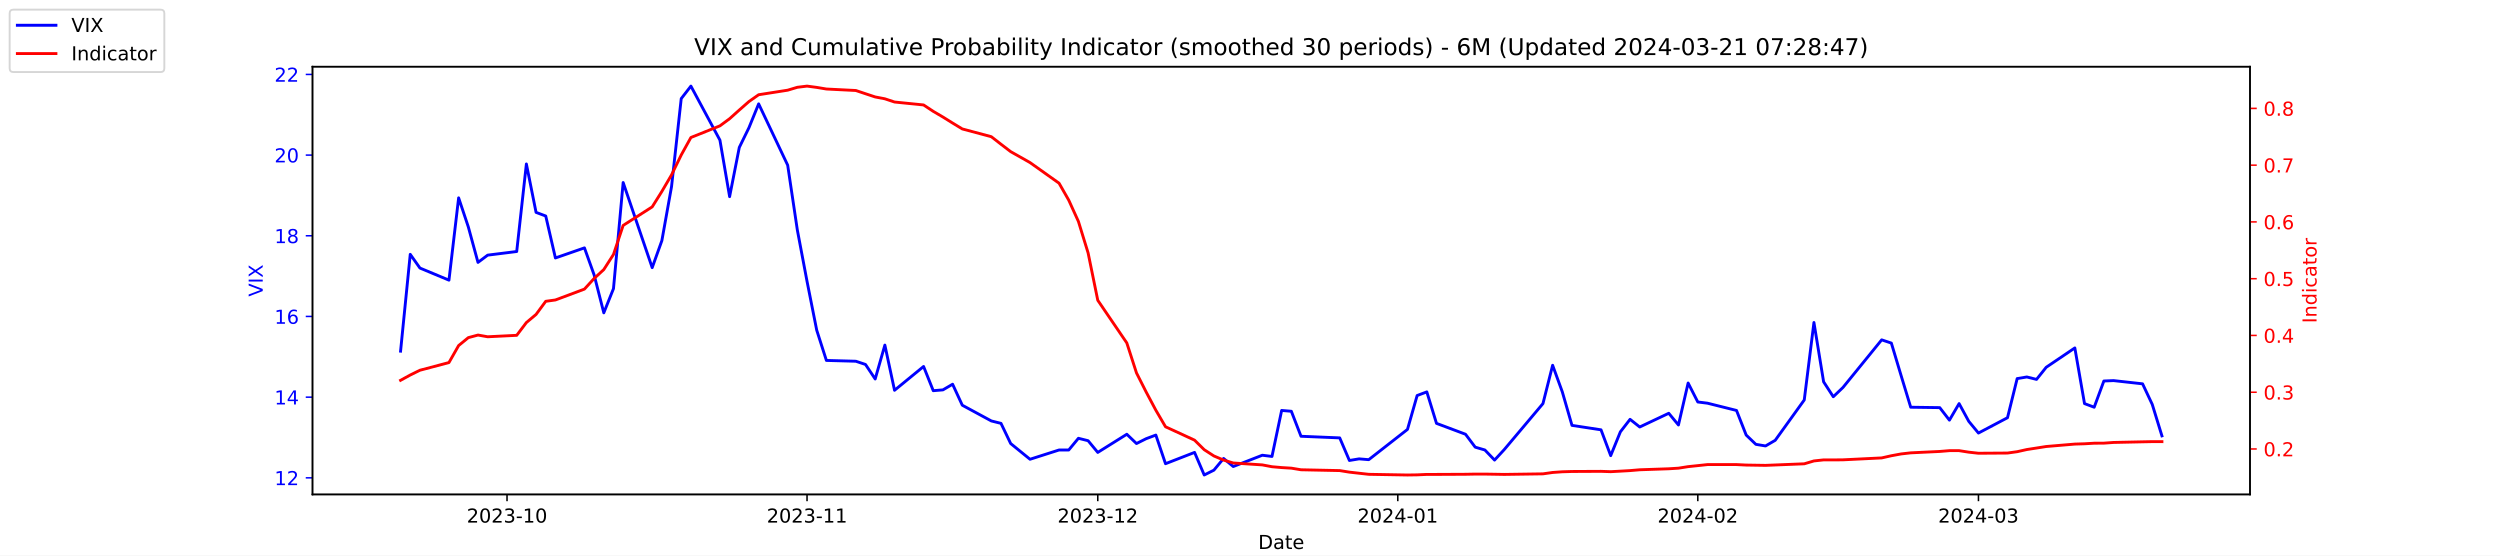
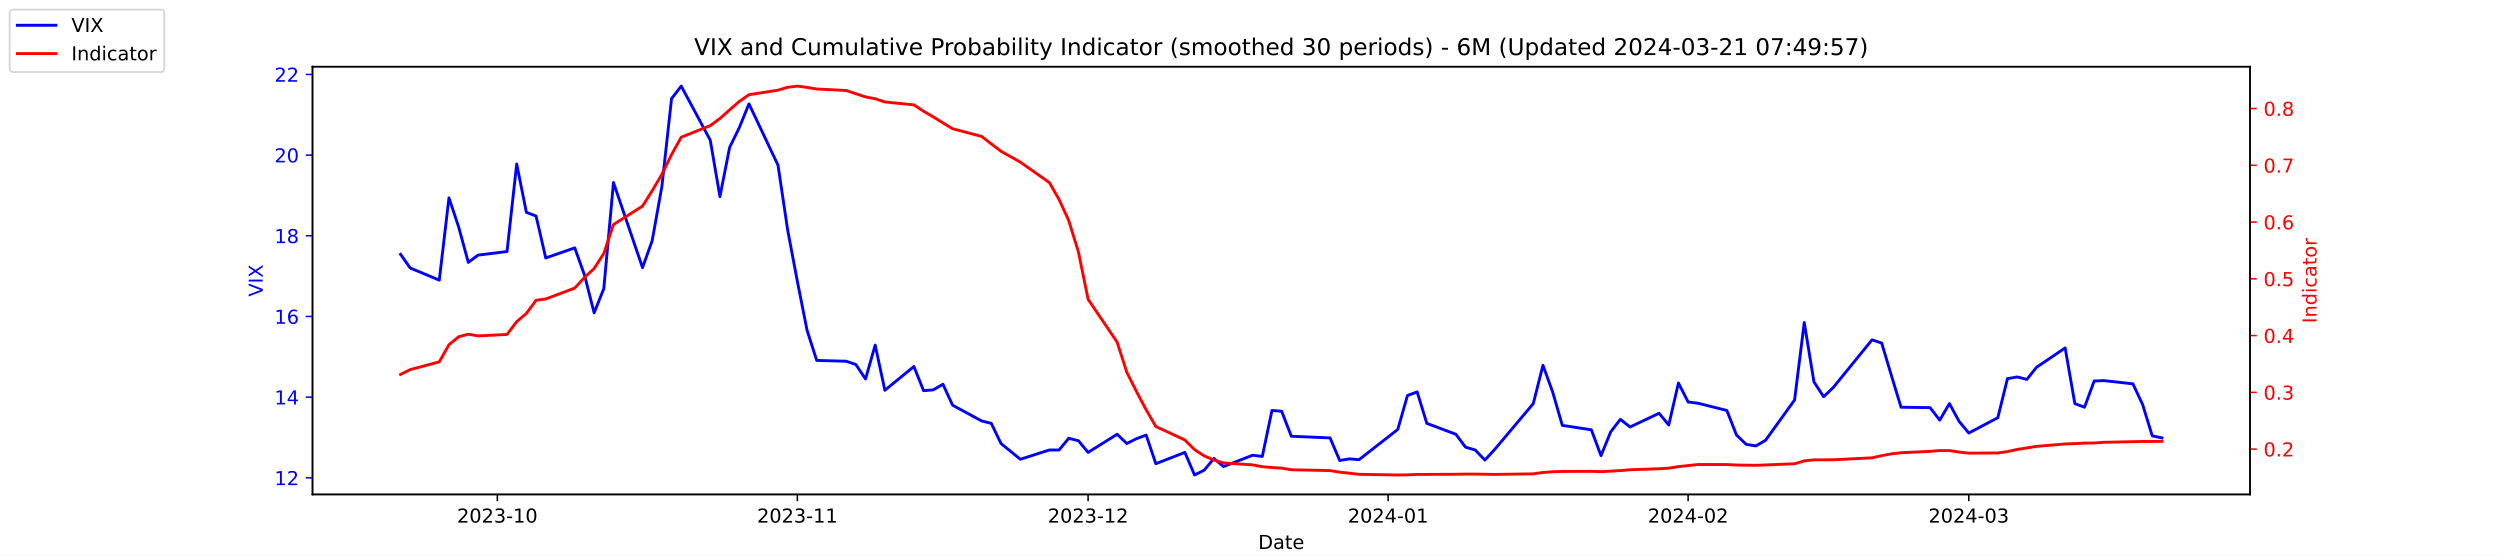
<svg xmlns="http://www.w3.org/2000/svg" xmlns:xlink="http://www.w3.org/1999/xlink" width="1296pt" height="288pt" viewBox="0 0 1296 288" version="1.1">
  <defs>
    <style type="text/css">*{stroke-linejoin: round; stroke-linecap: butt}</style>
  </defs>
  <g id="figure_1">
    <g id="patch_1">
      <path d="M 0 288  L 1296 288  L 1296 0  L 0 0  z " style="fill: #ffffff" />
    </g>
    <g id="axes_1">
      <g id="patch_2">
        <path d="M 162 256.32  L 1166.4 256.32  L 1166.4 34.56  L 162 34.56  z " style="fill: #ffffff" />
      </g>
      <g id="matplotlib.axis_1">
        <g id="xtick_1">
          <g id="line2d_1">
            <defs>
-               <path id="mf88216a9fb" d="M 0 0  L 0 3.5  " style="stroke: #000000; stroke-width: 0.8" />
+               <path id="mce1ae8ace6" d="M 0 0  L 0 3.5  " style="stroke: #000000; stroke-width: 0.8" />
            </defs>
            <g>
-               <use xlink:href="#mf88216a9fb" x="262.841" y="256.32" style="stroke: #000000; stroke-width: 0.8" />
+               <use xlink:href="#mce1ae8ace6" x="257.824" y="256.32" style="stroke: #000000; stroke-width: 0.8" />
            </g>
          </g>
          <g id="text_1">
-             <g transform="translate(241.95 270.9184) scale(0.1 -0.1)">
+             <g transform="translate(236.933 270.9184) scale(0.1 -0.1)">
              <defs>
                <path id="DejaVuSans-32" d="M 1228 531  L 3431 531  L 3431 0  L 469 0  L 469 531  Q 828 903 1448 1529  Q 2069 2156 2228 2338  Q 2531 2678 2651 2914  Q 2772 3150 2772 3378  Q 2772 3750 2511 3984  Q 2250 4219 1831 4219  Q 1534 4219 1204 4116  Q 875 4013 500 3803  L 500 4441  Q 881 4594 1212 4672  Q 1544 4750 1819 4750  Q 2544 4750 2975 4387  Q 3406 4025 3406 3419  Q 3406 3131 3298 2873  Q 3191 2616 2906 2266  Q 2828 2175 2409 1742  Q 1991 1309 1228 531  z " transform="scale(0.015625)" />
                <path id="DejaVuSans-30" d="M 2034 4250  Q 1547 4250 1301 3770  Q 1056 3291 1056 2328  Q 1056 1369 1301 889  Q 1547 409 2034 409  Q 2525 409 2770 889  Q 3016 1369 3016 2328  Q 3016 3291 2770 3770  Q 2525 4250 2034 4250  z M 2034 4750  Q 2819 4750 3233 4129  Q 3647 3509 3647 2328  Q 3647 1150 3233 529  Q 2819 -91 2034 -91  Q 1250 -91 836 529  Q 422 1150 422 2328  Q 422 3509 836 4129  Q 1250 4750 2034 4750  z " transform="scale(0.015625)" />
                <path id="DejaVuSans-33" d="M 2597 2516  Q 3050 2419 3304 2112  Q 3559 1806 3559 1356  Q 3559 666 3084 287  Q 2609 -91 1734 -91  Q 1441 -91 1130 -33  Q 819 25 488 141  L 488 750  Q 750 597 1062 519  Q 1375 441 1716 441  Q 2309 441 2620 675  Q 2931 909 2931 1356  Q 2931 1769 2642 2001  Q 2353 2234 1838 2234  L 1294 2234  L 1294 2753  L 1863 2753  Q 2328 2753 2575 2939  Q 2822 3125 2822 3475  Q 2822 3834 2567 4026  Q 2313 4219 1838 4219  Q 1578 4219 1281 4162  Q 984 4106 628 3988  L 628 4550  Q 988 4650 1302 4700  Q 1616 4750 1894 4750  Q 2613 4750 3031 4423  Q 3450 4097 3450 3541  Q 3450 3153 3228 2886  Q 3006 2619 2597 2516  z " transform="scale(0.015625)" />
                <path id="DejaVuSans-2d" d="M 313 2009  L 1997 2009  L 1997 1497  L 313 1497  L 313 2009  z " transform="scale(0.015625)" />
                <path id="DejaVuSans-31" d="M 794 531  L 1825 531  L 1825 4091  L 703 3866  L 703 4441  L 1819 4666  L 2450 4666  L 2450 531  L 3481 531  L 3481 0  L 794 0  L 794 531  z " transform="scale(0.015625)" />
              </defs>
              <use xlink:href="#DejaVuSans-32" />
              <use xlink:href="#DejaVuSans-30" x="63.623" />
              <use xlink:href="#DejaVuSans-32" x="127.246" />
              <use xlink:href="#DejaVuSans-33" x="190.869" />
              <use xlink:href="#DejaVuSans-2d" x="254.492" />
              <use xlink:href="#DejaVuSans-31" x="290.576" />
              <use xlink:href="#DejaVuSans-30" x="354.199" />
            </g>
          </g>
        </g>
        <g id="xtick_2">
          <g id="line2d_2">
            <g>
-               <use xlink:href="#mf88216a9fb" x="418.368" y="256.32" style="stroke: #000000; stroke-width: 0.8" />
+               <use xlink:href="#mce1ae8ace6" x="413.351" y="256.32" style="stroke: #000000; stroke-width: 0.8" />
            </g>
          </g>
          <g id="text_2">
-             <g transform="translate(397.4764 270.9184) scale(0.1 -0.1)">
+             <g transform="translate(392.4594 270.9184) scale(0.1 -0.1)">
              <use xlink:href="#DejaVuSans-32" />
              <use xlink:href="#DejaVuSans-30" x="63.623" />
              <use xlink:href="#DejaVuSans-32" x="127.246" />
              <use xlink:href="#DejaVuSans-33" x="190.869" />
              <use xlink:href="#DejaVuSans-2d" x="254.492" />
              <use xlink:href="#DejaVuSans-31" x="290.576" />
              <use xlink:href="#DejaVuSans-31" x="354.199" />
            </g>
          </g>
        </g>
        <g id="xtick_3">
          <g id="line2d_3">
            <g>
-               <use xlink:href="#mf88216a9fb" x="569.086" y="256.32" style="stroke: #000000; stroke-width: 0.8" />
+               <use xlink:href="#mce1ae8ace6" x="564.069" y="256.32" style="stroke: #000000; stroke-width: 0.8" />
            </g>
          </g>
          <g id="text_3">
-             <g transform="translate(548.195 270.9184) scale(0.1 -0.1)">
+             <g transform="translate(543.178 270.9184) scale(0.1 -0.1)">
              <use xlink:href="#DejaVuSans-32" />
              <use xlink:href="#DejaVuSans-30" x="63.623" />
              <use xlink:href="#DejaVuSans-32" x="127.246" />
              <use xlink:href="#DejaVuSans-33" x="190.869" />
              <use xlink:href="#DejaVuSans-2d" x="254.492" />
              <use xlink:href="#DejaVuSans-31" x="290.576" />
              <use xlink:href="#DejaVuSans-32" x="354.199" />
            </g>
          </g>
        </g>
        <g id="xtick_4">
          <g id="line2d_4">
            <g>
-               <use xlink:href="#mf88216a9fb" x="724.613" y="256.32" style="stroke: #000000; stroke-width: 0.8" />
+               <use xlink:href="#mce1ae8ace6" x="719.596" y="256.32" style="stroke: #000000; stroke-width: 0.8" />
            </g>
          </g>
          <g id="text_4">
-             <g transform="translate(703.7214 270.9184) scale(0.1 -0.1)">
+             <g transform="translate(698.7044 270.9184) scale(0.1 -0.1)">
              <defs>
                <path id="DejaVuSans-34" d="M 2419 4116  L 825 1625  L 2419 1625  L 2419 4116  z M 2253 4666  L 3047 4666  L 3047 1625  L 3713 1625  L 3713 1100  L 3047 1100  L 3047 0  L 2419 0  L 2419 1100  L 313 1100  L 313 1709  L 2253 4666  z " transform="scale(0.015625)" />
              </defs>
              <use xlink:href="#DejaVuSans-32" />
              <use xlink:href="#DejaVuSans-30" x="63.623" />
              <use xlink:href="#DejaVuSans-32" x="127.246" />
              <use xlink:href="#DejaVuSans-34" x="190.869" />
              <use xlink:href="#DejaVuSans-2d" x="254.492" />
              <use xlink:href="#DejaVuSans-30" x="290.576" />
              <use xlink:href="#DejaVuSans-31" x="354.199" />
            </g>
          </g>
        </g>
        <g id="xtick_5">
          <g id="line2d_5">
            <g>
-               <use xlink:href="#mf88216a9fb" x="880.139" y="256.32" style="stroke: #000000; stroke-width: 0.8" />
+               <use xlink:href="#mce1ae8ace6" x="875.122" y="256.32" style="stroke: #000000; stroke-width: 0.8" />
            </g>
          </g>
          <g id="text_5">
-             <g transform="translate(859.2479 270.9184) scale(0.1 -0.1)">
+             <g transform="translate(854.2309 270.9184) scale(0.1 -0.1)">
              <use xlink:href="#DejaVuSans-32" />
              <use xlink:href="#DejaVuSans-30" x="63.623" />
              <use xlink:href="#DejaVuSans-32" x="127.246" />
              <use xlink:href="#DejaVuSans-34" x="190.869" />
              <use xlink:href="#DejaVuSans-2d" x="254.492" />
              <use xlink:href="#DejaVuSans-30" x="290.576" />
              <use xlink:href="#DejaVuSans-32" x="354.199" />
            </g>
          </g>
        </g>
        <g id="xtick_6">
          <g id="line2d_6">
            <g>
-               <use xlink:href="#mf88216a9fb" x="1025.632" y="256.32" style="stroke: #000000; stroke-width: 0.8" />
+               <use xlink:href="#mce1ae8ace6" x="1020.615" y="256.32" style="stroke: #000000; stroke-width: 0.8" />
            </g>
          </g>
          <g id="text_6">
-             <g transform="translate(1004.74 270.9184) scale(0.1 -0.1)">
+             <g transform="translate(999.7234 270.9184) scale(0.1 -0.1)">
              <use xlink:href="#DejaVuSans-32" />
              <use xlink:href="#DejaVuSans-30" x="63.623" />
              <use xlink:href="#DejaVuSans-32" x="127.246" />
              <use xlink:href="#DejaVuSans-34" x="190.869" />
              <use xlink:href="#DejaVuSans-2d" x="254.492" />
              <use xlink:href="#DejaVuSans-30" x="290.576" />
              <use xlink:href="#DejaVuSans-33" x="354.199" />
            </g>
          </g>
        </g>
        <g id="text_7">
          <g transform="translate(652.2492 284.5966) scale(0.1 -0.1)">
            <defs>
              <path id="DejaVuSans-44" d="M 1259 4147  L 1259 519  L 2022 519  Q 2988 519 3436 956  Q 3884 1394 3884 2338  Q 3884 3275 3436 3711  Q 2988 4147 2022 4147  L 1259 4147  z M 628 4666  L 1925 4666  Q 3281 4666 3915 4102  Q 4550 3538 4550 2338  Q 4550 1131 3912 565  Q 3275 0 1925 0  L 628 0  L 628 4666  z " transform="scale(0.015625)" />
              <path id="DejaVuSans-61" d="M 2194 1759  Q 1497 1759 1228 1600  Q 959 1441 959 1056  Q 959 750 1161 570  Q 1363 391 1709 391  Q 2188 391 2477 730  Q 2766 1069 2766 1631  L 2766 1759  L 2194 1759  z M 3341 1997  L 3341 0  L 2766 0  L 2766 531  Q 2569 213 2275 61  Q 1981 -91 1556 -91  Q 1019 -91 701 211  Q 384 513 384 1019  Q 384 1609 779 1909  Q 1175 2209 1959 2209  L 2766 2209  L 2766 2266  Q 2766 2663 2505 2880  Q 2244 3097 1772 3097  Q 1472 3097 1187 3025  Q 903 2953 641 2809  L 641 3341  Q 956 3463 1253 3523  Q 1550 3584 1831 3584  Q 2591 3584 2966 3190  Q 3341 2797 3341 1997  z " transform="scale(0.015625)" />
              <path id="DejaVuSans-74" d="M 1172 4494  L 1172 3500  L 2356 3500  L 2356 3053  L 1172 3053  L 1172 1153  Q 1172 725 1289 603  Q 1406 481 1766 481  L 2356 481  L 2356 0  L 1766 0  Q 1100 0 847 248  Q 594 497 594 1153  L 594 3053  L 172 3053  L 172 3500  L 594 3500  L 594 4494  L 1172 4494  z " transform="scale(0.015625)" />
              <path id="DejaVuSans-65" d="M 3597 1894  L 3597 1613  L 953 1613  Q 991 1019 1311 708  Q 1631 397 2203 397  Q 2534 397 2845 478  Q 3156 559 3463 722  L 3463 178  Q 3153 47 2828 -22  Q 2503 -91 2169 -91  Q 1331 -91 842 396  Q 353 884 353 1716  Q 353 2575 817 3079  Q 1281 3584 2069 3584  Q 2775 3584 3186 3129  Q 3597 2675 3597 1894  z M 3022 2063  Q 3016 2534 2758 2815  Q 2500 3097 2075 3097  Q 1594 3097 1305 2825  Q 1016 2553 972 2059  L 3022 2063  z " transform="scale(0.015625)" />
            </defs>
            <use xlink:href="#DejaVuSans-44" />
            <use xlink:href="#DejaVuSans-61" x="77.002" />
            <use xlink:href="#DejaVuSans-74" x="138.281" />
            <use xlink:href="#DejaVuSans-65" x="177.49" />
          </g>
        </g>
      </g>
      <g id="matplotlib.axis_2">
        <g id="ytick_1">
          <g id="line2d_7">
            <defs>
-               <path id="ma5b65860d1" d="M 0 0  L -3.5 0  " style="stroke: #0000ff; stroke-width: 0.8" />
+               <path id="m401f6571e8" d="M 0 0  L -3.5 0  " style="stroke: #0000ff; stroke-width: 0.8" />
            </defs>
            <g>
-               <use xlink:href="#ma5b65860d1" x="162" y="247.704" style="fill: #0000ff; stroke: #0000ff; stroke-width: 0.8" />
+               <use xlink:href="#m401f6571e8" x="162" y="247.704" style="fill: #0000ff; stroke: #0000ff; stroke-width: 0.8" />
            </g>
          </g>
          <g id="text_8">
            <g style="fill: #0000ff" transform="translate(142.275 251.5031) scale(0.1 -0.1)">
              <use xlink:href="#DejaVuSans-31" />
              <use xlink:href="#DejaVuSans-32" x="63.623" />
            </g>
          </g>
        </g>
        <g id="ytick_2">
          <g id="line2d_8">
            <g>
-               <use xlink:href="#ma5b65860d1" x="162" y="205.878" style="fill: #0000ff; stroke: #0000ff; stroke-width: 0.8" />
+               <use xlink:href="#m401f6571e8" x="162" y="205.878" style="fill: #0000ff; stroke: #0000ff; stroke-width: 0.8" />
            </g>
          </g>
          <g id="text_9">
            <g style="fill: #0000ff" transform="translate(142.275 209.6774) scale(0.1 -0.1)">
              <use xlink:href="#DejaVuSans-31" />
              <use xlink:href="#DejaVuSans-34" x="63.623" />
            </g>
          </g>
        </g>
        <g id="ytick_3">
          <g id="line2d_9">
            <g>
-               <use xlink:href="#ma5b65860d1" x="162" y="164.052" style="fill: #0000ff; stroke: #0000ff; stroke-width: 0.8" />
+               <use xlink:href="#m401f6571e8" x="162" y="164.052" style="fill: #0000ff; stroke: #0000ff; stroke-width: 0.8" />
            </g>
          </g>
          <g id="text_10">
            <g style="fill: #0000ff" transform="translate(142.275 167.8517) scale(0.1 -0.1)">
              <defs>
                <path id="DejaVuSans-36" d="M 2113 2584  Q 1688 2584 1439 2293  Q 1191 2003 1191 1497  Q 1191 994 1439 701  Q 1688 409 2113 409  Q 2538 409 2786 701  Q 3034 994 3034 1497  Q 3034 2003 2786 2293  Q 2538 2584 2113 2584  z M 3366 4563  L 3366 3988  Q 3128 4100 2886 4159  Q 2644 4219 2406 4219  Q 1781 4219 1451 3797  Q 1122 3375 1075 2522  Q 1259 2794 1537 2939  Q 1816 3084 2150 3084  Q 2853 3084 3261 2657  Q 3669 2231 3669 1497  Q 3669 778 3244 343  Q 2819 -91 2113 -91  Q 1303 -91 875 529  Q 447 1150 447 2328  Q 447 3434 972 4092  Q 1497 4750 2381 4750  Q 2619 4750 2861 4703  Q 3103 4656 3366 4563  z " transform="scale(0.015625)" />
              </defs>
              <use xlink:href="#DejaVuSans-31" />
              <use xlink:href="#DejaVuSans-36" x="63.623" />
            </g>
          </g>
        </g>
        <g id="ytick_4">
          <g id="line2d_10">
            <g>
-               <use xlink:href="#ma5b65860d1" x="162" y="122.227" style="fill: #0000ff; stroke: #0000ff; stroke-width: 0.8" />
+               <use xlink:href="#m401f6571e8" x="162" y="122.227" style="fill: #0000ff; stroke: #0000ff; stroke-width: 0.8" />
            </g>
          </g>
          <g id="text_11">
            <g style="fill: #0000ff" transform="translate(142.275 126.0259) scale(0.1 -0.1)">
              <defs>
                <path id="DejaVuSans-38" d="M 2034 2216  Q 1584 2216 1326 1975  Q 1069 1734 1069 1313  Q 1069 891 1326 650  Q 1584 409 2034 409  Q 2484 409 2743 651  Q 3003 894 3003 1313  Q 3003 1734 2745 1975  Q 2488 2216 2034 2216  z M 1403 2484  Q 997 2584 770 2862  Q 544 3141 544 3541  Q 544 4100 942 4425  Q 1341 4750 2034 4750  Q 2731 4750 3128 4425  Q 3525 4100 3525 3541  Q 3525 3141 3298 2862  Q 3072 2584 2669 2484  Q 3125 2378 3379 2068  Q 3634 1759 3634 1313  Q 3634 634 3220 271  Q 2806 -91 2034 -91  Q 1263 -91 848 271  Q 434 634 434 1313  Q 434 1759 690 2068  Q 947 2378 1403 2484  z M 1172 3481  Q 1172 3119 1398 2916  Q 1625 2713 2034 2713  Q 2441 2713 2670 2916  Q 2900 3119 2900 3481  Q 2900 3844 2670 4047  Q 2441 4250 2034 4250  Q 1625 4250 1398 4047  Q 1172 3844 1172 3481  z " transform="scale(0.015625)" />
              </defs>
              <use xlink:href="#DejaVuSans-31" />
              <use xlink:href="#DejaVuSans-38" x="63.623" />
            </g>
          </g>
        </g>
        <g id="ytick_5">
          <g id="line2d_11">
            <g>
-               <use xlink:href="#ma5b65860d1" x="162" y="80.401" style="fill: #0000ff; stroke: #0000ff; stroke-width: 0.8" />
+               <use xlink:href="#m401f6571e8" x="162" y="80.401" style="fill: #0000ff; stroke: #0000ff; stroke-width: 0.8" />
            </g>
          </g>
          <g id="text_12">
            <g style="fill: #0000ff" transform="translate(142.275 84.2002) scale(0.1 -0.1)">
              <use xlink:href="#DejaVuSans-32" />
              <use xlink:href="#DejaVuSans-30" x="63.623" />
            </g>
          </g>
        </g>
        <g id="ytick_6">
          <g id="line2d_12">
            <g>
-               <use xlink:href="#ma5b65860d1" x="162" y="38.575" style="fill: #0000ff; stroke: #0000ff; stroke-width: 0.8" />
+               <use xlink:href="#m401f6571e8" x="162" y="38.575" style="fill: #0000ff; stroke: #0000ff; stroke-width: 0.8" />
            </g>
          </g>
          <g id="text_13">
            <g style="fill: #0000ff" transform="translate(142.275 42.37447) scale(0.1 -0.1)">
              <use xlink:href="#DejaVuSans-32" />
              <use xlink:href="#DejaVuSans-32" x="63.623" />
            </g>
          </g>
        </g>
        <g id="text_14">
          <g style="fill: #0000ff" transform="translate(136.1953 153.7603) rotate(-90) scale(0.1 -0.1)">
            <defs>
              <path id="DejaVuSans-56" d="M 1831 0  L 50 4666  L 709 4666  L 2188 738  L 3669 4666  L 4325 4666  L 2547 0  L 1831 0  z " transform="scale(0.015625)" />
              <path id="DejaVuSans-49" d="M 628 4666  L 1259 4666  L 1259 0  L 628 0  L 628 4666  z " transform="scale(0.015625)" />
              <path id="DejaVuSans-58" d="M 403 4666  L 1081 4666  L 2241 2931  L 3406 4666  L 4084 4666  L 2584 2425  L 4184 0  L 3506 0  L 2194 1984  L 872 0  L 191 0  L 1856 2491  L 403 4666  z " transform="scale(0.015625)" />
            </defs>
            <use xlink:href="#DejaVuSans-56" />
            <use xlink:href="#DejaVuSans-49" x="68.408" />
            <use xlink:href="#DejaVuSans-58" x="97.9" />
          </g>
        </g>
      </g>
      <g id="line2d_13">
-         <path d="M 207.655 182.037  L 212.672 131.847  L 217.689 138.957  L 232.739 145.231  L 237.756 102.569  L 242.773 117.626  L 247.79 136.029  L 252.807 132.265  L 267.858 130.383  L 272.875 85.002  L 277.892 110.097  L 282.909 111.979  L 287.926 133.729  L 302.977 128.501  L 307.994 142.512  L 313.011 162.17  L 318.028 149.623  L 323.045 94.622  L 338.096 138.748  L 343.113 124.736  L 348.13 96.713  L 353.147 51.123  L 358.164 44.64  L 373.215 72.663  L 378.232 101.941  L 383.249 76.428  L 388.266 66.18  L 393.283 53.842  L 408.334 85.629  L 413.351 119.299  L 418.368 145.858  L 423.385 171.163  L 428.402 186.847  L 443.662 187.266  L 448.679 188.939  L 453.696 196.467  L 458.713 178.901  L 463.73 202.323  L 478.781 189.984  L 483.798 202.532  L 488.815 202.114  L 493.832 199.186  L 498.849 210.061  L 513.9 218.217  L 518.917 219.472  L 523.934 229.928  L 533.967 238.084  L 549.018 233.274  L 554.035 233.274  L 559.052 227.209  L 564.069 228.464  L 569.086 234.529  L 584.137 225.118  L 589.154 229.928  L 594.171 227.418  L 599.188 225.536  L 604.205 240.384  L 619.256 234.529  L 624.273 246.24  L 629.29 243.73  L 634.307 237.666  L 639.324 241.848  L 654.375 235.993  L 659.392 236.62  L 664.409 212.779  L 669.426 213.198  L 674.443 226.164  L 694.511 227  L 699.528 238.711  L 704.545 237.875  L 709.562 238.293  L 729.63 222.608  L 734.647 205.042  L 739.664 203.159  L 744.681 219.472  L 759.732 225.118  L 764.749 231.81  L 769.766 233.274  L 774.783 238.502  L 779.8 233.065  L 799.868 209.224  L 804.885 189.357  L 809.902 203.159  L 814.919 220.517  L 829.969 222.818  L 834.986 236.202  L 840.003 223.863  L 845.02 217.38  L 850.037 221.354  L 865.088 214.243  L 870.105 220.308  L 875.122 198.559  L 880.139 208.388  L 885.156 209.015  L 900.207 212.779  L 905.224 225.536  L 910.241 230.346  L 915.258 231.183  L 920.275 228.255  L 935.326 207.342  L 940.343 167.189  L 945.36 197.931  L 950.377 205.669  L 955.394 200.859  L 975.462 176.182  L 980.479 177.855  L 985.496 194.585  L 990.513 211.106  L 1005.564 211.316  L 1010.581 217.798  L 1015.598 209.224  L 1020.615 218.426  L 1025.632 224.491  L 1040.683 216.544  L 1045.7 196.258  L 1050.717 195.422  L 1055.734 196.677  L 1060.751 190.403  L 1075.593 180.364  L 1080.61 209.224  L 1085.627 211.106  L 1090.644 197.513  L 1095.661 197.304  L 1110.711 198.977  L 1115.728 209.642  L 1120.745 225.955  " clip-path="url(#pd308830bc1)" style="fill: none; stroke: #0000ff; stroke-width: 1.5; stroke-linecap: square" />
+         <path d="M 207.655 131.847  L 212.672 138.957  L 227.722 145.231  L 232.739 102.569  L 237.756 117.626  L 242.773 136.029  L 247.79 132.265  L 262.841 130.383  L 267.858 85.002  L 272.875 110.097  L 277.892 111.979  L 282.909 133.729  L 297.96 128.501  L 302.977 142.512  L 307.994 162.17  L 313.011 149.623  L 318.028 94.622  L 333.079 138.748  L 338.096 124.736  L 343.113 96.713  L 348.13 51.123  L 353.147 44.64  L 368.198 72.663  L 373.215 101.941  L 378.232 76.428  L 383.249 66.18  L 388.266 53.842  L 403.317 85.629  L 408.334 119.299  L 413.351 145.858  L 418.368 171.163  L 423.385 186.847  L 438.645 187.266  L 443.662 188.939  L 448.679 196.467  L 453.696 178.901  L 458.713 202.323  L 473.764 189.984  L 478.781 202.532  L 483.798 202.114  L 488.815 199.186  L 493.832 210.061  L 508.883 218.217  L 513.9 219.472  L 518.917 229.928  L 528.951 238.084  L 544.001 233.274  L 549.018 233.274  L 554.035 227.209  L 559.052 228.464  L 564.069 234.529  L 579.12 225.118  L 584.137 229.928  L 589.154 227.418  L 594.171 225.536  L 599.188 240.384  L 614.239 234.529  L 619.256 246.24  L 624.273 243.73  L 629.29 237.666  L 634.307 241.848  L 649.358 235.993  L 654.375 236.62  L 659.392 212.779  L 664.409 213.198  L 669.426 226.164  L 689.494 227  L 694.511 238.711  L 699.528 237.875  L 704.545 238.293  L 724.613 222.608  L 729.63 205.042  L 734.647 203.159  L 739.664 219.472  L 754.715 225.118  L 759.732 231.81  L 764.749 233.274  L 769.766 238.502  L 774.783 233.065  L 794.851 209.224  L 799.868 189.357  L 804.885 203.159  L 809.902 220.517  L 824.952 222.818  L 829.969 236.202  L 834.986 223.863  L 840.003 217.38  L 845.02 221.354  L 860.071 214.243  L 865.088 220.308  L 870.105 198.559  L 875.122 208.388  L 880.139 209.015  L 895.19 212.779  L 900.207 225.536  L 905.224 230.346  L 910.241 231.183  L 915.258 228.255  L 930.309 207.342  L 935.326 167.189  L 940.343 197.931  L 945.36 205.669  L 950.377 200.859  L 970.445 176.182  L 975.462 177.855  L 980.479 194.585  L 985.496 211.106  L 1000.547 211.316  L 1005.564 217.798  L 1010.581 209.224  L 1015.598 218.426  L 1020.615 224.491  L 1035.666 216.544  L 1040.683 196.258  L 1045.7 195.422  L 1050.717 196.677  L 1055.734 190.403  L 1070.576 180.364  L 1075.593 209.224  L 1080.61 211.106  L 1085.627 197.513  L 1090.644 197.304  L 1105.695 198.977  L 1110.711 209.642  L 1115.728 225.955  L 1120.745 227  " clip-path="url(#p7cd8df44eb)" style="fill: none; stroke: #0000ff; stroke-width: 1.5; stroke-linecap: square" />
      </g>
      <g id="patch_3">
        <path d="M 162 256.32  L 162 34.56  " style="fill: none; stroke: #000000; stroke-width: 0.8; stroke-linejoin: miter; stroke-linecap: square" />
      </g>
      <g id="patch_4">
        <path d="M 1166.4 256.32  L 1166.4 34.56  " style="fill: none; stroke: #000000; stroke-width: 0.8; stroke-linejoin: miter; stroke-linecap: square" />
      </g>
      <g id="patch_5">
        <path d="M 162 256.32  L 1166.4 256.32  " style="fill: none; stroke: #000000; stroke-width: 0.8; stroke-linejoin: miter; stroke-linecap: square" />
      </g>
      <g id="patch_6">
        <path d="M 162 34.56  L 1166.4 34.56  " style="fill: none; stroke: #000000; stroke-width: 0.8; stroke-linejoin: miter; stroke-linecap: square" />
      </g>
    </g>
    <g id="axes_2">
      <g id="matplotlib.axis_3">
        <g id="ytick_7">
          <g id="line2d_14">
            <defs>
-               <path id="md9bf06d72d" d="M 0 0  L 3.5 0  " style="stroke: #ff0000; stroke-width: 0.8" />
+               <path id="m6c53fbd16d" d="M 0 0  L 3.5 0  " style="stroke: #ff0000; stroke-width: 0.8" />
            </defs>
            <g>
-               <use xlink:href="#md9bf06d72d" x="1166.4" y="232.755" style="fill: #ff0000; stroke: #ff0000; stroke-width: 0.8" />
+               <use xlink:href="#m6c53fbd16d" x="1166.4" y="232.822" style="fill: #ff0000; stroke: #ff0000; stroke-width: 0.8" />
            </g>
          </g>
          <g id="text_15">
-             <g style="fill: #ff0000" transform="translate(1173.4 236.5542) scale(0.1 -0.1)">
+             <g style="fill: #ff0000" transform="translate(1173.4 236.6214) scale(0.1 -0.1)">
              <defs>
                <path id="DejaVuSans-2e" d="M 684 794  L 1344 794  L 1344 0  L 684 0  L 684 794  z " transform="scale(0.015625)" />
              </defs>
              <use xlink:href="#DejaVuSans-30" />
              <use xlink:href="#DejaVuSans-2e" x="63.623" />
              <use xlink:href="#DejaVuSans-32" x="95.41" />
            </g>
          </g>
        </g>
        <g id="ytick_8">
          <g id="line2d_15">
            <g>
-               <use xlink:href="#md9bf06d72d" x="1166.4" y="203.328" style="fill: #ff0000; stroke: #ff0000; stroke-width: 0.8" />
+               <use xlink:href="#m6c53fbd16d" x="1166.4" y="203.396" style="fill: #ff0000; stroke: #ff0000; stroke-width: 0.8" />
            </g>
          </g>
          <g id="text_16">
-             <g style="fill: #ff0000" transform="translate(1173.4 207.1268) scale(0.1 -0.1)">
+             <g style="fill: #ff0000" transform="translate(1173.4 207.1955) scale(0.1 -0.1)">
              <use xlink:href="#DejaVuSans-30" />
              <use xlink:href="#DejaVuSans-2e" x="63.623" />
              <use xlink:href="#DejaVuSans-33" x="95.41" />
            </g>
          </g>
        </g>
        <g id="ytick_9">
          <g id="line2d_16">
            <g>
-               <use xlink:href="#md9bf06d72d" x="1166.4" y="173.9" style="fill: #ff0000; stroke: #ff0000; stroke-width: 0.8" />
+               <use xlink:href="#m6c53fbd16d" x="1166.4" y="173.97" style="fill: #ff0000; stroke: #ff0000; stroke-width: 0.8" />
            </g>
          </g>
          <g id="text_17">
-             <g style="fill: #ff0000" transform="translate(1173.4 177.6995) scale(0.1 -0.1)">
+             <g style="fill: #ff0000" transform="translate(1173.4 177.7695) scale(0.1 -0.1)">
              <use xlink:href="#DejaVuSans-30" />
              <use xlink:href="#DejaVuSans-2e" x="63.623" />
              <use xlink:href="#DejaVuSans-34" x="95.41" />
            </g>
          </g>
        </g>
        <g id="ytick_10">
          <g id="line2d_17">
            <g>
-               <use xlink:href="#md9bf06d72d" x="1166.4" y="144.473" style="fill: #ff0000; stroke: #ff0000; stroke-width: 0.8" />
+               <use xlink:href="#m6c53fbd16d" x="1166.4" y="144.544" style="fill: #ff0000; stroke: #ff0000; stroke-width: 0.8" />
            </g>
          </g>
          <g id="text_18">
-             <g style="fill: #ff0000" transform="translate(1173.4 148.2721) scale(0.1 -0.1)">
+             <g style="fill: #ff0000" transform="translate(1173.4 148.3435) scale(0.1 -0.1)">
              <defs>
                <path id="DejaVuSans-35" d="M 691 4666  L 3169 4666  L 3169 4134  L 1269 4134  L 1269 2991  Q 1406 3038 1543 3061  Q 1681 3084 1819 3084  Q 2600 3084 3056 2656  Q 3513 2228 3513 1497  Q 3513 744 3044 326  Q 2575 -91 1722 -91  Q 1428 -91 1123 -41  Q 819 9 494 109  L 494 744  Q 775 591 1075 516  Q 1375 441 1709 441  Q 2250 441 2565 725  Q 2881 1009 2881 1497  Q 2881 1984 2565 2268  Q 2250 2553 1709 2553  Q 1456 2553 1204 2497  Q 953 2441 691 2322  L 691 4666  z " transform="scale(0.015625)" />
              </defs>
              <use xlink:href="#DejaVuSans-30" />
              <use xlink:href="#DejaVuSans-2e" x="63.623" />
              <use xlink:href="#DejaVuSans-35" x="95.41" />
            </g>
          </g>
        </g>
        <g id="ytick_11">
          <g id="line2d_18">
            <g>
-               <use xlink:href="#md9bf06d72d" x="1166.4" y="115.046" style="fill: #ff0000; stroke: #ff0000; stroke-width: 0.8" />
+               <use xlink:href="#m6c53fbd16d" x="1166.4" y="115.118" style="fill: #ff0000; stroke: #ff0000; stroke-width: 0.8" />
            </g>
          </g>
          <g id="text_19">
-             <g style="fill: #ff0000" transform="translate(1173.4 118.8448) scale(0.1 -0.1)">
+             <g style="fill: #ff0000" transform="translate(1173.4 118.9176) scale(0.1 -0.1)">
              <use xlink:href="#DejaVuSans-30" />
              <use xlink:href="#DejaVuSans-2e" x="63.623" />
              <use xlink:href="#DejaVuSans-36" x="95.41" />
            </g>
          </g>
        </g>
        <g id="ytick_12">
          <g id="line2d_19">
            <g>
-               <use xlink:href="#md9bf06d72d" x="1166.4" y="85.618" style="fill: #ff0000; stroke: #ff0000; stroke-width: 0.8" />
+               <use xlink:href="#m6c53fbd16d" x="1166.4" y="85.692" style="fill: #ff0000; stroke: #ff0000; stroke-width: 0.8" />
            </g>
          </g>
          <g id="text_20">
-             <g style="fill: #ff0000" transform="translate(1173.4 89.41748) scale(0.1 -0.1)">
+             <g style="fill: #ff0000" transform="translate(1173.4 89.4916) scale(0.1 -0.1)">
              <defs>
                <path id="DejaVuSans-37" d="M 525 4666  L 3525 4666  L 3525 4397  L 1831 0  L 1172 0  L 2766 4134  L 525 4134  L 525 4666  z " transform="scale(0.015625)" />
              </defs>
              <use xlink:href="#DejaVuSans-30" />
              <use xlink:href="#DejaVuSans-2e" x="63.623" />
              <use xlink:href="#DejaVuSans-37" x="95.41" />
            </g>
          </g>
        </g>
        <g id="ytick_13">
          <g id="line2d_20">
            <g>
-               <use xlink:href="#md9bf06d72d" x="1166.4" y="56.191" style="fill: #ff0000; stroke: #ff0000; stroke-width: 0.8" />
+               <use xlink:href="#m6c53fbd16d" x="1166.4" y="56.266" style="fill: #ff0000; stroke: #ff0000; stroke-width: 0.8" />
            </g>
          </g>
          <g id="text_21">
-             <g style="fill: #ff0000" transform="translate(1173.4 59.99014) scale(0.1 -0.1)">
+             <g style="fill: #ff0000" transform="translate(1173.4 60.06564) scale(0.1 -0.1)">
              <use xlink:href="#DejaVuSans-30" />
              <use xlink:href="#DejaVuSans-2e" x="63.623" />
              <use xlink:href="#DejaVuSans-38" x="95.41" />
            </g>
          </g>
        </g>
        <g id="text_22">
          <g style="fill: #ff0000" transform="translate(1200.902 167.5353) rotate(-90) scale(0.1 -0.1)">
            <defs>
              <path id="DejaVuSans-6e" d="M 3513 2113  L 3513 0  L 2938 0  L 2938 2094  Q 2938 2591 2744 2837  Q 2550 3084 2163 3084  Q 1697 3084 1428 2787  Q 1159 2491 1159 1978  L 1159 0  L 581 0  L 581 3500  L 1159 3500  L 1159 2956  Q 1366 3272 1645 3428  Q 1925 3584 2291 3584  Q 2894 3584 3203 3211  Q 3513 2838 3513 2113  z " transform="scale(0.015625)" />
              <path id="DejaVuSans-64" d="M 2906 2969  L 2906 4863  L 3481 4863  L 3481 0  L 2906 0  L 2906 525  Q 2725 213 2448 61  Q 2172 -91 1784 -91  Q 1150 -91 751 415  Q 353 922 353 1747  Q 353 2572 751 3078  Q 1150 3584 1784 3584  Q 2172 3584 2448 3432  Q 2725 3281 2906 2969  z M 947 1747  Q 947 1113 1208 752  Q 1469 391 1925 391  Q 2381 391 2643 752  Q 2906 1113 2906 1747  Q 2906 2381 2643 2742  Q 2381 3103 1925 3103  Q 1469 3103 1208 2742  Q 947 2381 947 1747  z " transform="scale(0.015625)" />
              <path id="DejaVuSans-69" d="M 603 3500  L 1178 3500  L 1178 0  L 603 0  L 603 3500  z M 603 4863  L 1178 4863  L 1178 4134  L 603 4134  L 603 4863  z " transform="scale(0.015625)" />
              <path id="DejaVuSans-63" d="M 3122 3366  L 3122 2828  Q 2878 2963 2633 3030  Q 2388 3097 2138 3097  Q 1578 3097 1268 2742  Q 959 2388 959 1747  Q 959 1106 1268 751  Q 1578 397 2138 397  Q 2388 397 2633 464  Q 2878 531 3122 666  L 3122 134  Q 2881 22 2623 -34  Q 2366 -91 2075 -91  Q 1284 -91 818 406  Q 353 903 353 1747  Q 353 2603 823 3093  Q 1294 3584 2113 3584  Q 2378 3584 2631 3529  Q 2884 3475 3122 3366  z " transform="scale(0.015625)" />
              <path id="DejaVuSans-6f" d="M 1959 3097  Q 1497 3097 1228 2736  Q 959 2375 959 1747  Q 959 1119 1226 758  Q 1494 397 1959 397  Q 2419 397 2687 759  Q 2956 1122 2956 1747  Q 2956 2369 2687 2733  Q 2419 3097 1959 3097  z M 1959 3584  Q 2709 3584 3137 3096  Q 3566 2609 3566 1747  Q 3566 888 3137 398  Q 2709 -91 1959 -91  Q 1206 -91 779 398  Q 353 888 353 1747  Q 353 2609 779 3096  Q 1206 3584 1959 3584  z " transform="scale(0.015625)" />
              <path id="DejaVuSans-72" d="M 2631 2963  Q 2534 3019 2420 3045  Q 2306 3072 2169 3072  Q 1681 3072 1420 2755  Q 1159 2438 1159 1844  L 1159 0  L 581 0  L 581 3500  L 1159 3500  L 1159 2956  Q 1341 3275 1631 3429  Q 1922 3584 2338 3584  Q 2397 3584 2469 3576  Q 2541 3569 2628 3553  L 2631 2963  z " transform="scale(0.015625)" />
            </defs>
            <use xlink:href="#DejaVuSans-49" />
            <use xlink:href="#DejaVuSans-6e" x="29.492" />
            <use xlink:href="#DejaVuSans-64" x="92.871" />
            <use xlink:href="#DejaVuSans-69" x="156.348" />
            <use xlink:href="#DejaVuSans-63" x="184.131" />
            <use xlink:href="#DejaVuSans-61" x="239.111" />
            <use xlink:href="#DejaVuSans-74" x="300.391" />
            <use xlink:href="#DejaVuSans-6f" x="339.6" />
            <use xlink:href="#DejaVuSans-72" x="400.781" />
          </g>
        </g>
      </g>
      <g id="line2d_21">
-         <path d="M 207.655 197.155  L 212.672 194.405  L 217.689 191.935  L 232.739 187.947  L 237.756 179.138  L 242.773 175.035  L 247.79 173.688  L 252.807 174.58  L 267.858 173.833  L 272.875 167.211  L 277.892 162.997  L 282.909 156.194  L 287.926 155.503  L 302.977 149.866  L 307.994 144.365  L 313.011 139.738  L 318.028 131.91  L 323.045 116.856  L 338.096 107.245  L 343.113 99.231  L 348.13 90.658  L 353.147 80.346  L 358.164 71.281  L 373.215 65.239  L 378.232 61.537  L 383.249 57.039  L 388.266 52.635  L 393.283 49.112  L 408.334 46.753  L 413.351 45.251  L 418.368 44.64  L 423.385 45.305  L 428.402 46.146  L 443.662 46.916  L 448.679 48.596  L 453.696 50.259  L 458.713 51.22  L 463.73 52.886  L 478.781 54.407  L 483.798 57.724  L 488.815 60.667  L 493.832 63.791  L 498.849 66.841  L 513.9 70.868  L 518.917 74.771  L 523.934 78.609  L 533.967 84.28  L 549.018 94.979  L 554.035 103.77  L 559.052 114.808  L 564.069 131.115  L 569.086 155.669  L 584.137 177.785  L 589.154 193.321  L 594.171 203.224  L 599.188 212.652  L 604.205 221.243  L 619.256 228.175  L 624.273 233.127  L 629.29 236.374  L 634.307 238.505  L 639.324 240.013  L 654.375 241.002  L 659.392 241.949  L 664.409 242.391  L 669.426 242.695  L 674.443 243.531  L 694.511 243.953  L 699.528 244.76  L 704.545 245.325  L 709.562 245.886  L 729.63 246.24  L 734.647 246.165  L 739.664 245.937  L 744.681 245.937  L 759.732 245.864  L 764.749 245.767  L 769.766 245.767  L 774.783 245.848  L 779.8 245.937  L 799.868 245.642  L 804.885 244.929  L 809.902 244.573  L 814.919 244.418  L 829.969 244.342  L 834.986 244.518  L 840.003 244.245  L 845.02 243.957  L 850.037 243.531  L 865.088 243.014  L 870.105 242.703  L 875.122 241.906  L 880.139 241.381  L 885.156 240.841  L 900.207 240.841  L 905.224 241.084  L 910.241 241.166  L 915.258 241.247  L 920.275 241.043  L 935.326 240.436  L 940.343 238.949  L 945.36 238.407  L 950.377 238.421  L 955.394 238.37  L 975.462 237.385  L 980.479 236.257  L 985.496 235.327  L 990.513 234.755  L 1005.564 234.034  L 1010.581 233.619  L 1015.598 233.619  L 1020.615 234.403  L 1025.632 234.962  L 1040.683 234.859  L 1045.7 234.158  L 1050.717 233.039  L 1055.734 232.264  L 1060.751 231.469  L 1075.593 230.212  L 1080.61 230.054  L 1085.627 229.761  L 1090.644 229.728  L 1095.661 229.37  L 1110.711 229.042  L 1115.728 228.939  L 1120.745 228.953  " clip-path="url(#pd308830bc1)" style="fill: none; stroke: #ff0000; stroke-width: 1.5; stroke-linecap: square" />
+         <path d="M 207.655 194.087  L 212.672 191.599  L 227.722 187.582  L 232.739 178.716  L 237.756 174.588  L 242.773 173.234  L 247.79 174.131  L 262.841 173.38  L 267.858 166.724  L 272.875 162.492  L 277.892 155.668  L 282.909 154.976  L 297.96 149.33  L 302.977 143.826  L 307.994 139.202  L 313.011 131.389  L 318.028 116.397  L 333.079 106.844  L 338.096 98.885  L 343.113 90.375  L 348.13 80.138  L 353.147 71.137  L 368.198 65.133  L 373.215 61.454  L 378.232 56.981  L 383.249 52.599  L 388.266 49.093  L 403.317 46.744  L 408.334 45.248  L 413.351 44.64  L 418.368 45.302  L 423.385 46.14  L 438.645 46.907  L 443.662 48.58  L 448.679 50.235  L 453.696 51.191  L 458.713 52.85  L 473.764 54.363  L 478.781 57.662  L 483.798 60.589  L 488.815 63.695  L 493.832 66.725  L 508.883 70.727  L 513.9 74.603  L 518.917 78.414  L 528.951 84.044  L 544.001 94.664  L 549.018 103.393  L 554.035 114.361  L 559.052 130.596  L 564.069 155.142  L 579.12 177.354  L 584.137 192.995  L 589.154 202.97  L 594.171 212.467  L 599.188 221.115  L 614.239 228.09  L 619.256 233.069  L 624.273 236.332  L 629.29 238.473  L 634.307 239.988  L 649.358 240.981  L 654.375 241.932  L 659.392 242.376  L 664.409 242.682  L 669.426 243.52  L 689.494 243.944  L 694.511 244.755  L 699.528 245.322  L 704.545 245.885  L 724.613 246.24  L 729.63 246.164  L 734.647 245.936  L 739.664 245.936  L 754.715 245.862  L 759.732 245.766  L 764.749 245.766  L 769.766 245.846  L 774.783 245.936  L 794.851 245.639  L 799.868 244.924  L 804.885 244.567  L 809.902 244.411  L 824.952 244.335  L 829.969 244.511  L 834.986 244.237  L 840.003 243.948  L 845.02 243.52  L 860.071 243.001  L 865.088 242.689  L 870.105 241.889  L 875.122 241.361  L 880.139 240.82  L 895.19 240.82  L 900.207 241.063  L 905.224 241.145  L 910.241 241.227  L 915.258 241.022  L 930.309 240.412  L 935.326 238.919  L 940.343 238.375  L 945.36 238.389  L 950.377 238.337  L 970.445 237.348  L 975.462 236.214  L 980.479 235.28  L 985.496 234.705  L 1000.547 233.98  L 1005.564 233.563  L 1010.581 233.563  L 1015.598 234.351  L 1020.615 234.913  L 1035.666 234.809  L 1040.683 234.104  L 1045.7 232.98  L 1050.717 232.201  L 1055.734 231.402  L 1070.576 230.138  L 1075.593 229.979  L 1080.61 229.685  L 1085.627 229.651  L 1090.644 229.292  L 1105.695 228.962  L 1110.711 228.858  L 1115.728 228.872  L 1120.745 228.76  " clip-path="url(#p7cd8df44eb)" style="fill: none; stroke: #ff0000; stroke-width: 1.5; stroke-linecap: square" />
      </g>
      <g id="patch_7">
        <path d="M 162 256.32  L 162 34.56  " style="fill: none; stroke: #000000; stroke-width: 0.8; stroke-linejoin: miter; stroke-linecap: square" />
      </g>
      <g id="patch_8">
        <path d="M 1166.4 256.32  L 1166.4 34.56  " style="fill: none; stroke: #000000; stroke-width: 0.8; stroke-linejoin: miter; stroke-linecap: square" />
      </g>
      <g id="patch_9">
        <path d="M 162 256.32  L 1166.4 256.32  " style="fill: none; stroke: #000000; stroke-width: 0.8; stroke-linejoin: miter; stroke-linecap: square" />
      </g>
      <g id="patch_10">
        <path d="M 162 34.56  L 1166.4 34.56  " style="fill: none; stroke: #000000; stroke-width: 0.8; stroke-linejoin: miter; stroke-linecap: square" />
      </g>
      <g id="text_23">
        <g transform="translate(359.8481 28.56) scale(0.12 -0.12)">
          <defs>
            <path id="DejaVuSans-20" transform="scale(0.015625)" />
            <path id="DejaVuSans-43" d="M 4122 4306  L 4122 3641  Q 3803 3938 3442 4084  Q 3081 4231 2675 4231  Q 1875 4231 1450 3742  Q 1025 3253 1025 2328  Q 1025 1406 1450 917  Q 1875 428 2675 428  Q 3081 428 3442 575  Q 3803 722 4122 1019  L 4122 359  Q 3791 134 3420 21  Q 3050 -91 2638 -91  Q 1578 -91 968 557  Q 359 1206 359 2328  Q 359 3453 968 4101  Q 1578 4750 2638 4750  Q 3056 4750 3426 4639  Q 3797 4528 4122 4306  z " transform="scale(0.015625)" />
            <path id="DejaVuSans-75" d="M 544 1381  L 544 3500  L 1119 3500  L 1119 1403  Q 1119 906 1312 657  Q 1506 409 1894 409  Q 2359 409 2629 706  Q 2900 1003 2900 1516  L 2900 3500  L 3475 3500  L 3475 0  L 2900 0  L 2900 538  Q 2691 219 2414 64  Q 2138 -91 1772 -91  Q 1169 -91 856 284  Q 544 659 544 1381  z M 1991 3584  L 1991 3584  z " transform="scale(0.015625)" />
            <path id="DejaVuSans-6d" d="M 3328 2828  Q 3544 3216 3844 3400  Q 4144 3584 4550 3584  Q 5097 3584 5394 3201  Q 5691 2819 5691 2113  L 5691 0  L 5113 0  L 5113 2094  Q 5113 2597 4934 2840  Q 4756 3084 4391 3084  Q 3944 3084 3684 2787  Q 3425 2491 3425 1978  L 3425 0  L 2847 0  L 2847 2094  Q 2847 2600 2669 2842  Q 2491 3084 2119 3084  Q 1678 3084 1418 2786  Q 1159 2488 1159 1978  L 1159 0  L 581 0  L 581 3500  L 1159 3500  L 1159 2956  Q 1356 3278 1631 3431  Q 1906 3584 2284 3584  Q 2666 3584 2933 3390  Q 3200 3197 3328 2828  z " transform="scale(0.015625)" />
            <path id="DejaVuSans-6c" d="M 603 4863  L 1178 4863  L 1178 0  L 603 0  L 603 4863  z " transform="scale(0.015625)" />
            <path id="DejaVuSans-76" d="M 191 3500  L 800 3500  L 1894 563  L 2988 3500  L 3597 3500  L 2284 0  L 1503 0  L 191 3500  z " transform="scale(0.015625)" />
            <path id="DejaVuSans-50" d="M 1259 4147  L 1259 2394  L 2053 2394  Q 2494 2394 2734 2622  Q 2975 2850 2975 3272  Q 2975 3691 2734 3919  Q 2494 4147 2053 4147  L 1259 4147  z M 628 4666  L 2053 4666  Q 2838 4666 3239 4311  Q 3641 3956 3641 3272  Q 3641 2581 3239 2228  Q 2838 1875 2053 1875  L 1259 1875  L 1259 0  L 628 0  L 628 4666  z " transform="scale(0.015625)" />
            <path id="DejaVuSans-62" d="M 3116 1747  Q 3116 2381 2855 2742  Q 2594 3103 2138 3103  Q 1681 3103 1420 2742  Q 1159 2381 1159 1747  Q 1159 1113 1420 752  Q 1681 391 2138 391  Q 2594 391 2855 752  Q 3116 1113 3116 1747  z M 1159 2969  Q 1341 3281 1617 3432  Q 1894 3584 2278 3584  Q 2916 3584 3314 3078  Q 3713 2572 3713 1747  Q 3713 922 3314 415  Q 2916 -91 2278 -91  Q 1894 -91 1617 61  Q 1341 213 1159 525  L 1159 0  L 581 0  L 581 4863  L 1159 4863  L 1159 2969  z " transform="scale(0.015625)" />
            <path id="DejaVuSans-79" d="M 2059 -325  Q 1816 -950 1584 -1140  Q 1353 -1331 966 -1331  L 506 -1331  L 506 -850  L 844 -850  Q 1081 -850 1212 -737  Q 1344 -625 1503 -206  L 1606 56  L 191 3500  L 800 3500  L 1894 763  L 2988 3500  L 3597 3500  L 2059 -325  z " transform="scale(0.015625)" />
            <path id="DejaVuSans-28" d="M 1984 4856  Q 1566 4138 1362 3434  Q 1159 2731 1159 2009  Q 1159 1288 1364 580  Q 1569 -128 1984 -844  L 1484 -844  Q 1016 -109 783 600  Q 550 1309 550 2009  Q 550 2706 781 3412  Q 1013 4119 1484 4856  L 1984 4856  z " transform="scale(0.015625)" />
            <path id="DejaVuSans-73" d="M 2834 3397  L 2834 2853  Q 2591 2978 2328 3040  Q 2066 3103 1784 3103  Q 1356 3103 1142 2972  Q 928 2841 928 2578  Q 928 2378 1081 2264  Q 1234 2150 1697 2047  L 1894 2003  Q 2506 1872 2764 1633  Q 3022 1394 3022 966  Q 3022 478 2636 193  Q 2250 -91 1575 -91  Q 1294 -91 989 -36  Q 684 19 347 128  L 347 722  Q 666 556 975 473  Q 1284 391 1588 391  Q 1994 391 2212 530  Q 2431 669 2431 922  Q 2431 1156 2273 1281  Q 2116 1406 1581 1522  L 1381 1569  Q 847 1681 609 1914  Q 372 2147 372 2553  Q 372 3047 722 3315  Q 1072 3584 1716 3584  Q 2034 3584 2315 3537  Q 2597 3491 2834 3397  z " transform="scale(0.015625)" />
            <path id="DejaVuSans-68" d="M 3513 2113  L 3513 0  L 2938 0  L 2938 2094  Q 2938 2591 2744 2837  Q 2550 3084 2163 3084  Q 1697 3084 1428 2787  Q 1159 2491 1159 1978  L 1159 0  L 581 0  L 581 4863  L 1159 4863  L 1159 2956  Q 1366 3272 1645 3428  Q 1925 3584 2291 3584  Q 2894 3584 3203 3211  Q 3513 2838 3513 2113  z " transform="scale(0.015625)" />
            <path id="DejaVuSans-70" d="M 1159 525  L 1159 -1331  L 581 -1331  L 581 3500  L 1159 3500  L 1159 2969  Q 1341 3281 1617 3432  Q 1894 3584 2278 3584  Q 2916 3584 3314 3078  Q 3713 2572 3713 1747  Q 3713 922 3314 415  Q 2916 -91 2278 -91  Q 1894 -91 1617 61  Q 1341 213 1159 525  z M 3116 1747  Q 3116 2381 2855 2742  Q 2594 3103 2138 3103  Q 1681 3103 1420 2742  Q 1159 2381 1159 1747  Q 1159 1113 1420 752  Q 1681 391 2138 391  Q 2594 391 2855 752  Q 3116 1113 3116 1747  z " transform="scale(0.015625)" />
            <path id="DejaVuSans-29" d="M 513 4856  L 1013 4856  Q 1481 4119 1714 3412  Q 1947 2706 1947 2009  Q 1947 1309 1714 600  Q 1481 -109 1013 -844  L 513 -844  Q 928 -128 1133 580  Q 1338 1288 1338 2009  Q 1338 2731 1133 3434  Q 928 4138 513 4856  z " transform="scale(0.015625)" />
            <path id="DejaVuSans-4d" d="M 628 4666  L 1569 4666  L 2759 1491  L 3956 4666  L 4897 4666  L 4897 0  L 4281 0  L 4281 4097  L 3078 897  L 2444 897  L 1241 4097  L 1241 0  L 628 0  L 628 4666  z " transform="scale(0.015625)" />
            <path id="DejaVuSans-55" d="M 556 4666  L 1191 4666  L 1191 1831  Q 1191 1081 1462 751  Q 1734 422 2344 422  Q 2950 422 3222 751  Q 3494 1081 3494 1831  L 3494 4666  L 4128 4666  L 4128 1753  Q 4128 841 3676 375  Q 3225 -91 2344 -91  Q 1459 -91 1007 375  Q 556 841 556 1753  L 556 4666  z " transform="scale(0.015625)" />
            <path id="DejaVuSans-3a" d="M 750 794  L 1409 794  L 1409 0  L 750 0  L 750 794  z M 750 3309  L 1409 3309  L 1409 2516  L 750 2516  L 750 3309  z " transform="scale(0.015625)" />
+             <path id="DejaVuSans-39" d="M 703 97  L 703 672  Q 941 559 1184 500  Q 1428 441 1663 441  Q 2288 441 2617 861  Q 2947 1281 2994 2138  Q 2813 1869 2534 1725  Q 2256 1581 1919 1581  Q 1219 1581 811 2004  Q 403 2428 403 3163  Q 403 3881 828 4315  Q 1253 4750 1959 4750  Q 2769 4750 3195 4129  Q 3622 3509 3622 2328  Q 3622 1225 3098 567  Q 2575 -91 1691 -91  Q 1453 -91 1209 -44  Q 966 3 703 97  z M 1959 2075  Q 2384 2075 2632 2365  Q 2881 2656 2881 3163  Q 2881 3666 2632 3958  Q 2384 4250 1959 4250  Q 1534 4250 1286 3958  Q 1038 3666 1038 3163  Q 1038 2656 1286 2365  Q 1534 2075 1959 2075  z " transform="scale(0.015625)" />
          </defs>
          <use xlink:href="#DejaVuSans-56" />
          <use xlink:href="#DejaVuSans-49" x="68.408" />
          <use xlink:href="#DejaVuSans-58" x="97.9" />
          <use xlink:href="#DejaVuSans-20" x="166.406" />
          <use xlink:href="#DejaVuSans-61" x="198.193" />
          <use xlink:href="#DejaVuSans-6e" x="259.473" />
          <use xlink:href="#DejaVuSans-64" x="322.852" />
          <use xlink:href="#DejaVuSans-20" x="386.328" />
          <use xlink:href="#DejaVuSans-43" x="418.115" />
          <use xlink:href="#DejaVuSans-75" x="487.939" />
          <use xlink:href="#DejaVuSans-6d" x="551.318" />
          <use xlink:href="#DejaVuSans-75" x="648.73" />
          <use xlink:href="#DejaVuSans-6c" x="712.109" />
          <use xlink:href="#DejaVuSans-61" x="739.893" />
          <use xlink:href="#DejaVuSans-74" x="801.172" />
          <use xlink:href="#DejaVuSans-69" x="840.381" />
          <use xlink:href="#DejaVuSans-76" x="868.164" />
          <use xlink:href="#DejaVuSans-65" x="927.344" />
          <use xlink:href="#DejaVuSans-20" x="988.867" />
          <use xlink:href="#DejaVuSans-50" x="1020.654" />
          <use xlink:href="#DejaVuSans-72" x="1079.207" />
          <use xlink:href="#DejaVuSans-6f" x="1118.07" />
          <use xlink:href="#DejaVuSans-62" x="1179.252" />
          <use xlink:href="#DejaVuSans-61" x="1242.729" />
          <use xlink:href="#DejaVuSans-62" x="1304.008" />
          <use xlink:href="#DejaVuSans-69" x="1367.484" />
          <use xlink:href="#DejaVuSans-6c" x="1395.268" />
          <use xlink:href="#DejaVuSans-69" x="1423.051" />
          <use xlink:href="#DejaVuSans-74" x="1450.834" />
          <use xlink:href="#DejaVuSans-79" x="1490.043" />
          <use xlink:href="#DejaVuSans-20" x="1549.223" />
          <use xlink:href="#DejaVuSans-49" x="1581.01" />
          <use xlink:href="#DejaVuSans-6e" x="1610.502" />
          <use xlink:href="#DejaVuSans-64" x="1673.881" />
          <use xlink:href="#DejaVuSans-69" x="1737.357" />
          <use xlink:href="#DejaVuSans-63" x="1765.141" />
          <use xlink:href="#DejaVuSans-61" x="1820.121" />
          <use xlink:href="#DejaVuSans-74" x="1881.4" />
          <use xlink:href="#DejaVuSans-6f" x="1920.609" />
          <use xlink:href="#DejaVuSans-72" x="1981.791" />
          <use xlink:href="#DejaVuSans-20" x="2022.904" />
          <use xlink:href="#DejaVuSans-28" x="2054.691" />
          <use xlink:href="#DejaVuSans-73" x="2093.705" />
          <use xlink:href="#DejaVuSans-6d" x="2145.805" />
          <use xlink:href="#DejaVuSans-6f" x="2243.217" />
          <use xlink:href="#DejaVuSans-6f" x="2304.398" />
          <use xlink:href="#DejaVuSans-74" x="2365.58" />
          <use xlink:href="#DejaVuSans-68" x="2404.789" />
          <use xlink:href="#DejaVuSans-65" x="2468.168" />
          <use xlink:href="#DejaVuSans-64" x="2529.691" />
          <use xlink:href="#DejaVuSans-20" x="2593.168" />
          <use xlink:href="#DejaVuSans-33" x="2624.955" />
          <use xlink:href="#DejaVuSans-30" x="2688.578" />
          <use xlink:href="#DejaVuSans-20" x="2752.201" />
          <use xlink:href="#DejaVuSans-70" x="2783.988" />
          <use xlink:href="#DejaVuSans-65" x="2847.465" />
          <use xlink:href="#DejaVuSans-72" x="2908.988" />
          <use xlink:href="#DejaVuSans-69" x="2950.102" />
          <use xlink:href="#DejaVuSans-6f" x="2977.885" />
          <use xlink:href="#DejaVuSans-64" x="3039.066" />
          <use xlink:href="#DejaVuSans-73" x="3102.543" />
          <use xlink:href="#DejaVuSans-29" x="3154.643" />
          <use xlink:href="#DejaVuSans-20" x="3193.656" />
          <use xlink:href="#DejaVuSans-2d" x="3225.443" />
          <use xlink:href="#DejaVuSans-20" x="3261.527" />
          <use xlink:href="#DejaVuSans-36" x="3293.314" />
          <use xlink:href="#DejaVuSans-4d" x="3356.938" />
          <use xlink:href="#DejaVuSans-20" x="3443.217" />
          <use xlink:href="#DejaVuSans-28" x="3475.004" />
          <use xlink:href="#DejaVuSans-55" x="3514.018" />
          <use xlink:href="#DejaVuSans-70" x="3587.211" />
          <use xlink:href="#DejaVuSans-64" x="3650.688" />
          <use xlink:href="#DejaVuSans-61" x="3714.164" />
          <use xlink:href="#DejaVuSans-74" x="3775.443" />
          <use xlink:href="#DejaVuSans-65" x="3814.652" />
          <use xlink:href="#DejaVuSans-64" x="3876.176" />
          <use xlink:href="#DejaVuSans-20" x="3939.652" />
          <use xlink:href="#DejaVuSans-32" x="3971.439" />
          <use xlink:href="#DejaVuSans-30" x="4035.062" />
          <use xlink:href="#DejaVuSans-32" x="4098.686" />
          <use xlink:href="#DejaVuSans-34" x="4162.309" />
          <use xlink:href="#DejaVuSans-2d" x="4225.932" />
          <use xlink:href="#DejaVuSans-30" x="4262.016" />
          <use xlink:href="#DejaVuSans-33" x="4325.639" />
          <use xlink:href="#DejaVuSans-2d" x="4389.262" />
          <use xlink:href="#DejaVuSans-32" x="4425.346" />
          <use xlink:href="#DejaVuSans-31" x="4488.969" />
          <use xlink:href="#DejaVuSans-20" x="4552.592" />
          <use xlink:href="#DejaVuSans-30" x="4584.379" />
          <use xlink:href="#DejaVuSans-37" x="4648.002" />
          <use xlink:href="#DejaVuSans-3a" x="4711.625" />
-           <use xlink:href="#DejaVuSans-32" x="4745.316" />
-           <use xlink:href="#DejaVuSans-38" x="4808.939" />
+           <use xlink:href="#DejaVuSans-34" x="4745.316" />
+           <use xlink:href="#DejaVuSans-39" x="4808.939" />
          <use xlink:href="#DejaVuSans-3a" x="4872.562" />
-           <use xlink:href="#DejaVuSans-34" x="4906.254" />
+           <use xlink:href="#DejaVuSans-35" x="4906.254" />
          <use xlink:href="#DejaVuSans-37" x="4969.877" />
          <use xlink:href="#DejaVuSans-29" x="5033.5" />
        </g>
      </g>
    </g>
    <g id="legend_1">
      <g id="patch_11">
        <path d="M 7 37.356  L 83.191 37.356  Q 85.191 37.356 85.191 35.356  L 85.191 7  Q 85.191 5 83.191 5  L 7 5  Q 5 5 5 7  L 5 35.356  Q 5 37.356 7 37.356  z " style="fill: #ffffff; opacity: 0.8; stroke: #cccccc; stroke-linejoin: miter" />
      </g>
      <g id="line2d_22">
        <path d="M 9 13.098  L 19 13.098  L 29 13.098  " style="fill: none; stroke: #0000ff; stroke-width: 1.5; stroke-linecap: square" />
      </g>
      <g id="text_24">
        <g transform="translate(37 16.59844) scale(0.1 -0.1)">
          <use xlink:href="#DejaVuSans-56" />
          <use xlink:href="#DejaVuSans-49" x="68.408" />
          <use xlink:href="#DejaVuSans-58" x="97.9" />
        </g>
      </g>
      <g id="line2d_23">
        <path d="M 9 27.777  L 19 27.777  L 29 27.777  " style="fill: none; stroke: #ff0000; stroke-width: 1.5; stroke-linecap: square" />
      </g>
      <g id="text_25">
        <g transform="translate(37 31.27656) scale(0.1 -0.1)">
          <use xlink:href="#DejaVuSans-49" />
          <use xlink:href="#DejaVuSans-6e" x="29.492" />
          <use xlink:href="#DejaVuSans-64" x="92.871" />
          <use xlink:href="#DejaVuSans-69" x="156.348" />
          <use xlink:href="#DejaVuSans-63" x="184.131" />
          <use xlink:href="#DejaVuSans-61" x="239.111" />
          <use xlink:href="#DejaVuSans-74" x="300.391" />
          <use xlink:href="#DejaVuSans-6f" x="339.6" />
          <use xlink:href="#DejaVuSans-72" x="400.781" />
        </g>
      </g>
    </g>
  </g>
  <defs>
-     <clipPath id="pd308830bc1">
+     <clipPath id="p7cd8df44eb">
      <rect x="162" y="34.56" width="1004.4" height="221.76" />
    </clipPath>
  </defs>
</svg>
